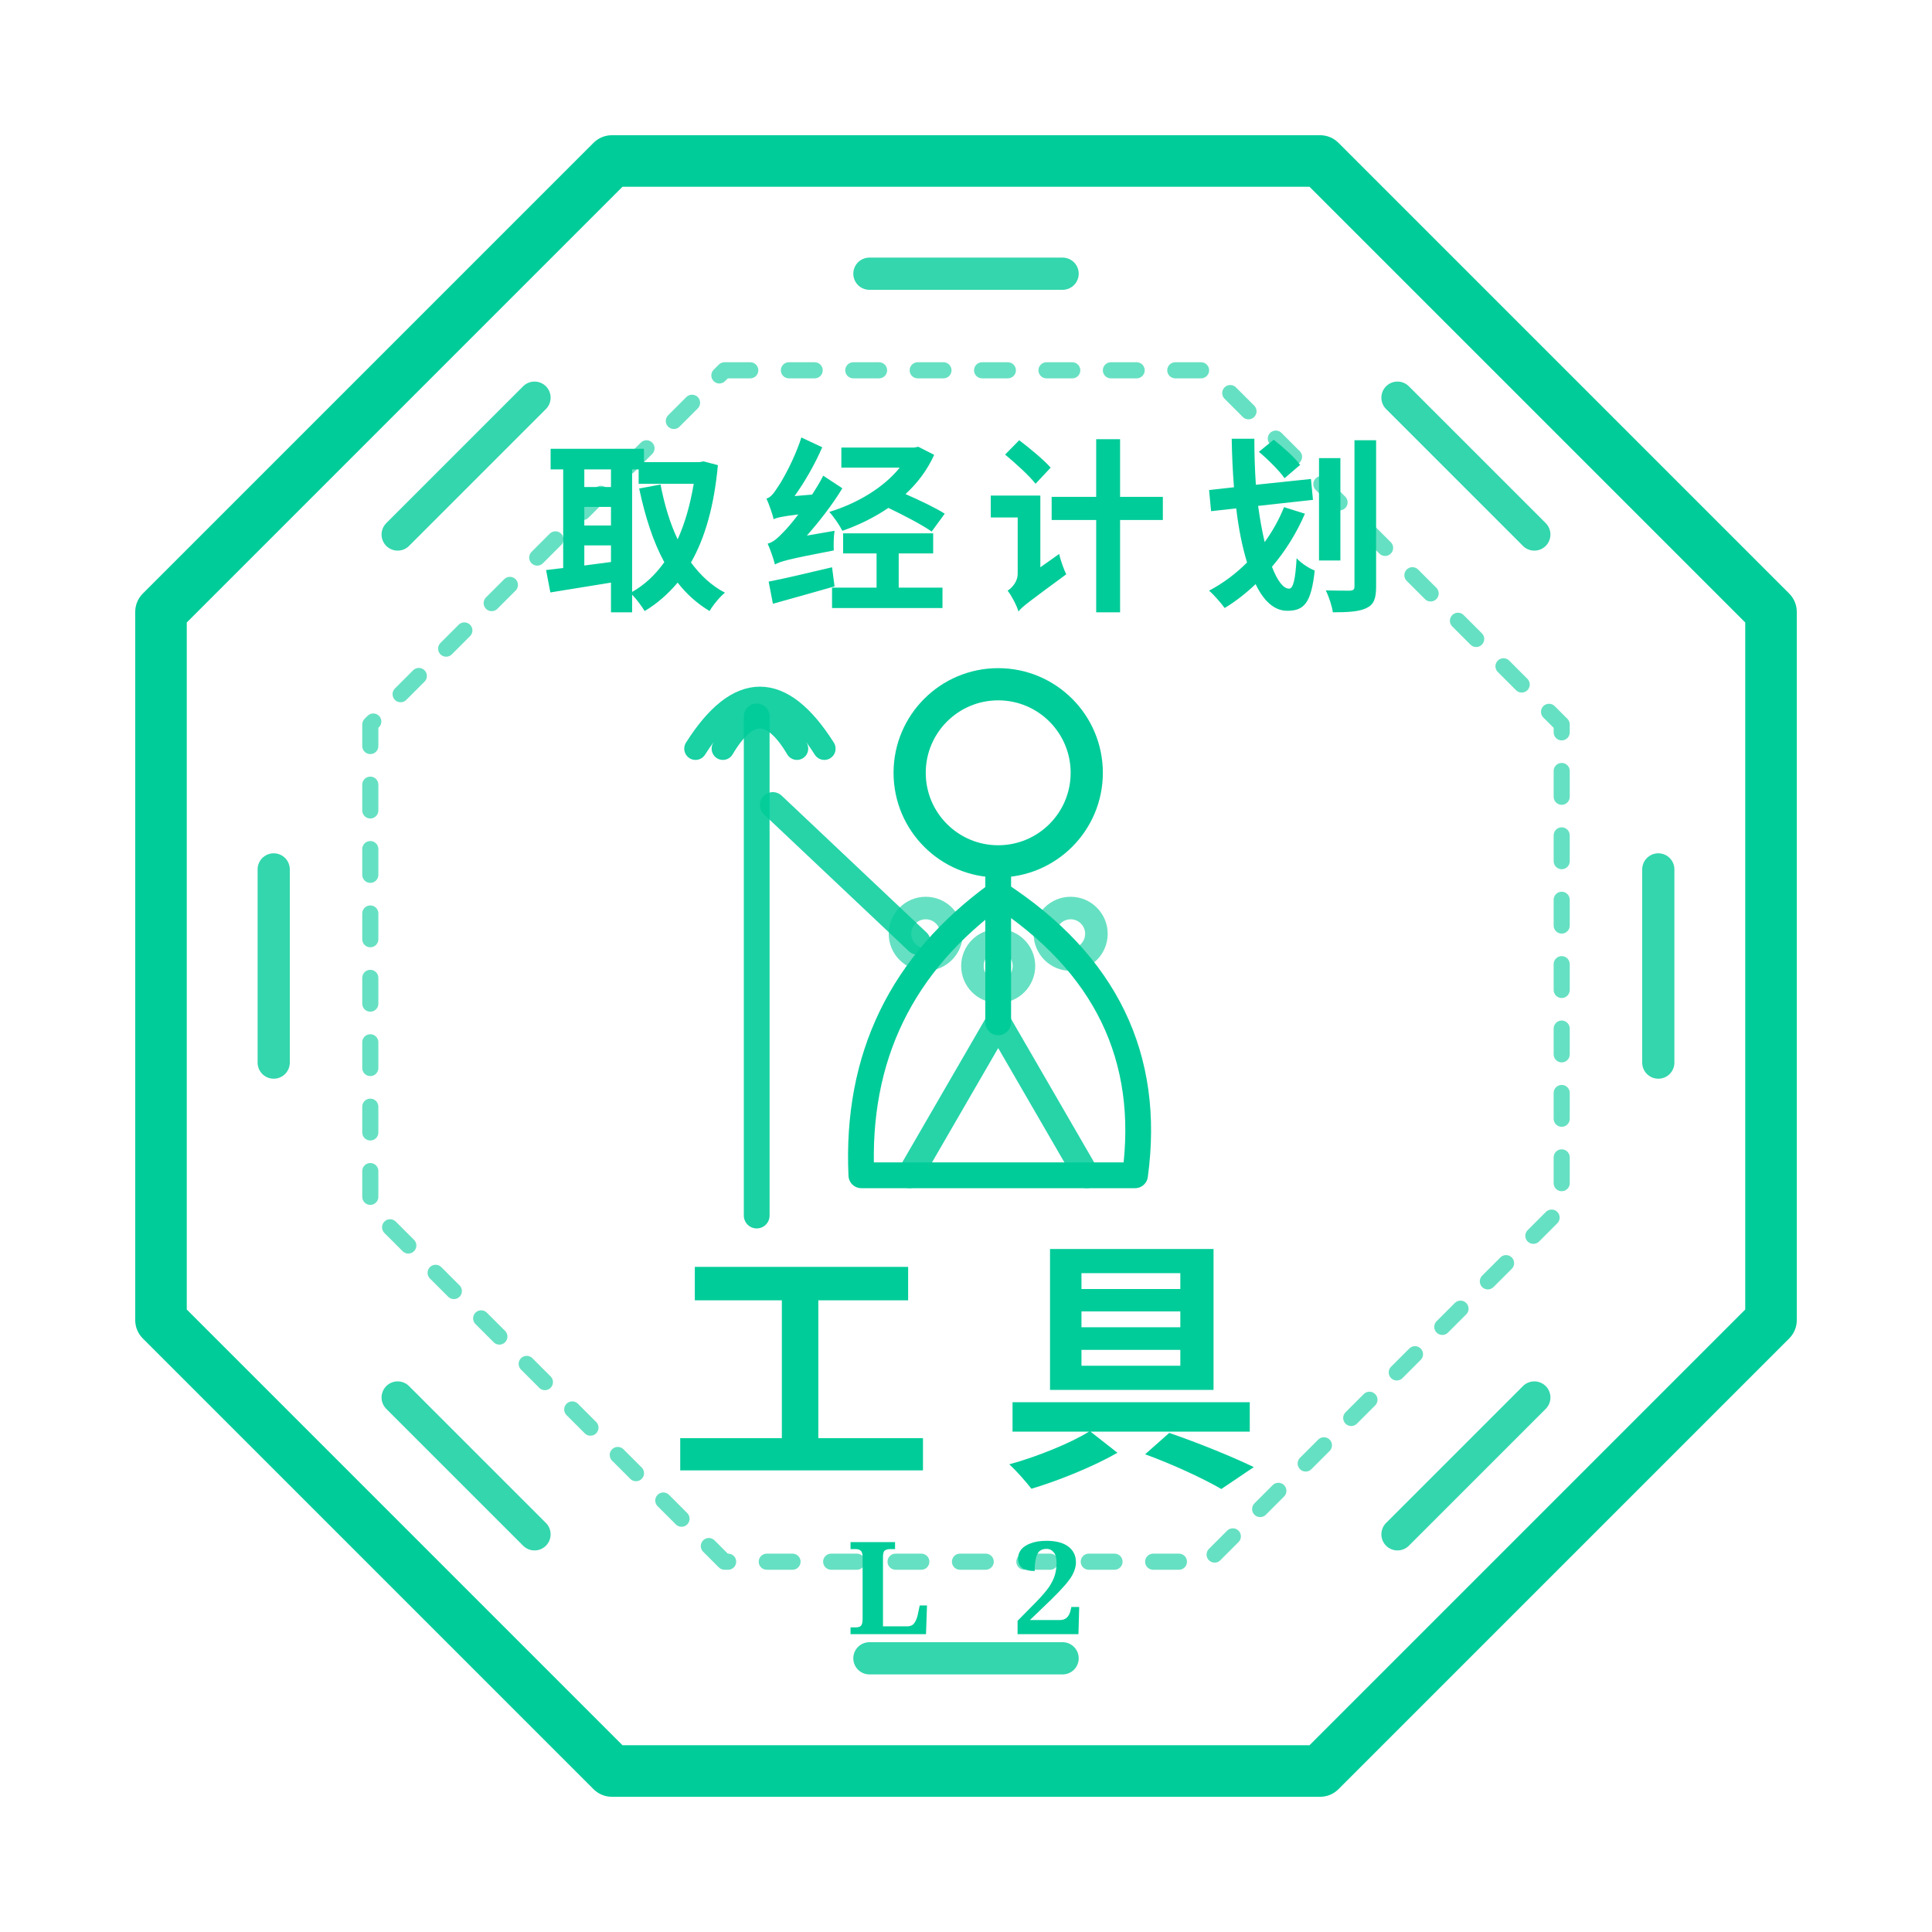
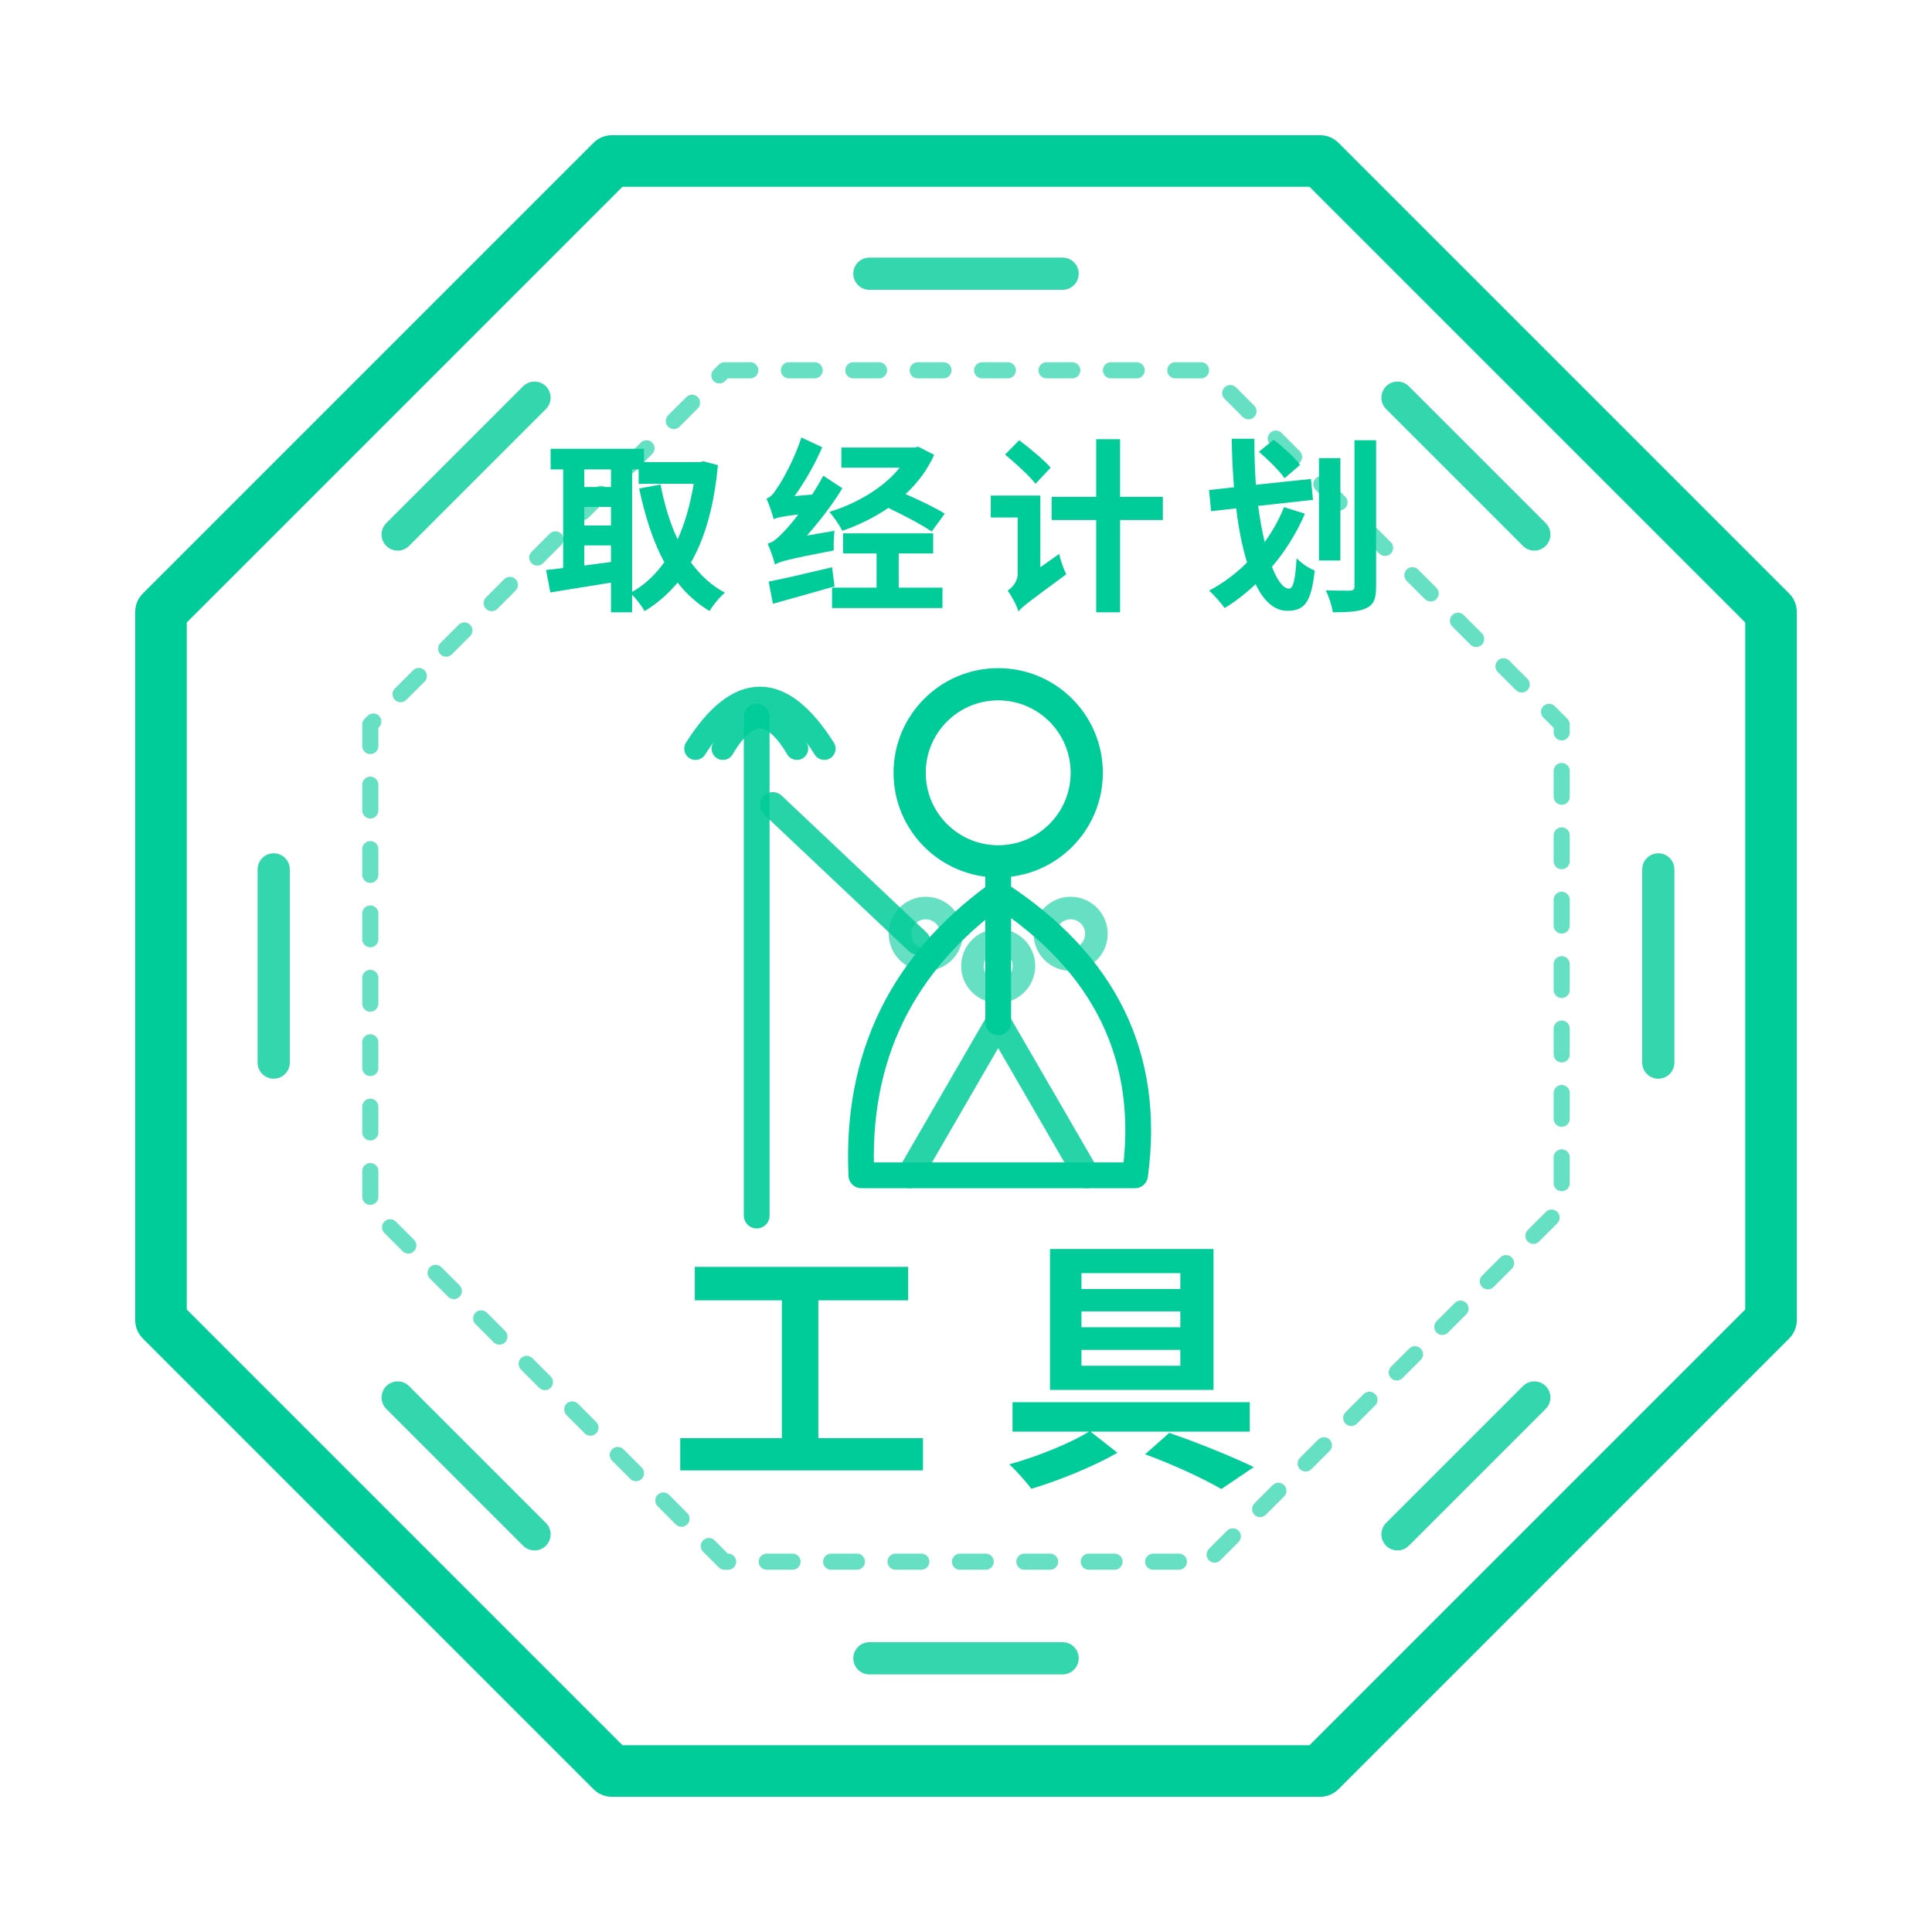
<svg xmlns="http://www.w3.org/2000/svg" width="120" height="120" viewBox="0 0 120 120">
  <g fill="none" stroke="#00CC99" stroke-width="2" stroke-linecap="round" stroke-linejoin="round">
    <polygon points="38,10 82,10 110,38 110,82 82,110 38,110 10,82 10,38" stroke-width="3.2" />
    <polygon points="45,23 75,23 97,45 97,75 75,97 45,97 23,75 23,45" stroke-width="1" stroke-dasharray="1.6 2.4" opacity=".6" />
    <path d="M54.0,17.0 L66.0,17.0" stroke-width="2" opacity=".8" />
    <path d="M86.8,24.7 L95.3,33.2" stroke-width="2" opacity=".8" />
    <path d="M103.0,54.0 L103.0,66.0" stroke-width="2" opacity=".8" />
    <path d="M95.3,86.8 L86.8,95.3" stroke-width="2" opacity=".8" />
    <path d="M66.0,103.0 L54.0,103.0" stroke-width="2" opacity=".8" />
    <path d="M33.2,95.3 L24.7,86.8" stroke-width="2" opacity=".8" />
    <path d="M17.0,66.0 L17.0,54.0" stroke-width="2" opacity=".8" />
    <path d="M24.7,33.2 L33.2,24.7" stroke-width="2" opacity=".8" />
-     <text x="60" y="37" font-family="Songti SC,SimSun,serif" font-size="11.5" font-weight="700" letter-spacing="2.2" text-anchor="middle" fill="#00CC99" stroke="none">取经计划</text>
+     <text x="60" y="37" font-family="Weibei SC,STWeibei,Songti SC,serif" font-size="11.5" font-weight="700" letter-spacing="2.2" text-anchor="middle" fill="#00CC99" stroke="none">取经计划</text>
    <circle cx="62" cy="48" r="5.5" />
    <path d="M62 53.5 v10" stroke-width="1.6" />
    <path d="M62 63.5 l-5.5 9.5 M62 63.5 l5.5 9.5" stroke-width="1.6" stroke-opacity=".85" />
    <path d="M62 55.5 q-9 6.5 -8.5 17.5 h17 q1.5 -11 -8.5 -17.5 Z" stroke-width="1.6" />
    <circle cx="57.5" cy="58" r="1.6" stroke-width="1.4" stroke-opacity=".6" />
    <circle cx="62" cy="60" r="1.6" stroke-width="1.4" stroke-opacity=".6" />
    <circle cx="66.5" cy="58" r="1.6" stroke-width="1.4" stroke-opacity=".6" />
    <path d="M47 44.5 v31" stroke-width="1.6" stroke-opacity=".9" />
    <path d="M43.2 46.5 Q47.2 40.2 51.2 46.5 M44.9 46.5 Q47.2 42.6 49.5 46.5" stroke-width="1.4" stroke-opacity=".9" />
    <path d="M57 58.5 L48 50" stroke-width="1.6" stroke-opacity=".85" />
-     <text x="60" y="91" font-family="Songti SC,SimSun,serif" font-size="16.5" font-weight="700" letter-spacing="4" text-anchor="middle" fill="#00CC99" stroke="none">工具</text>
-     <text x="60" y="101.5" font-family="Songti SC,SimSun,serif" font-size="8" font-weight="700" letter-spacing="1.5" text-anchor="middle" fill="#00CC99" stroke="none">L 2</text>
+     <text x="60" y="91" font-family="Weibei SC,STWeibei,Songti SC,serif" font-size="16.5" font-weight="700" letter-spacing="4" text-anchor="middle" fill="#00CC99" stroke="none">工具</text>
  </g>
</svg>
